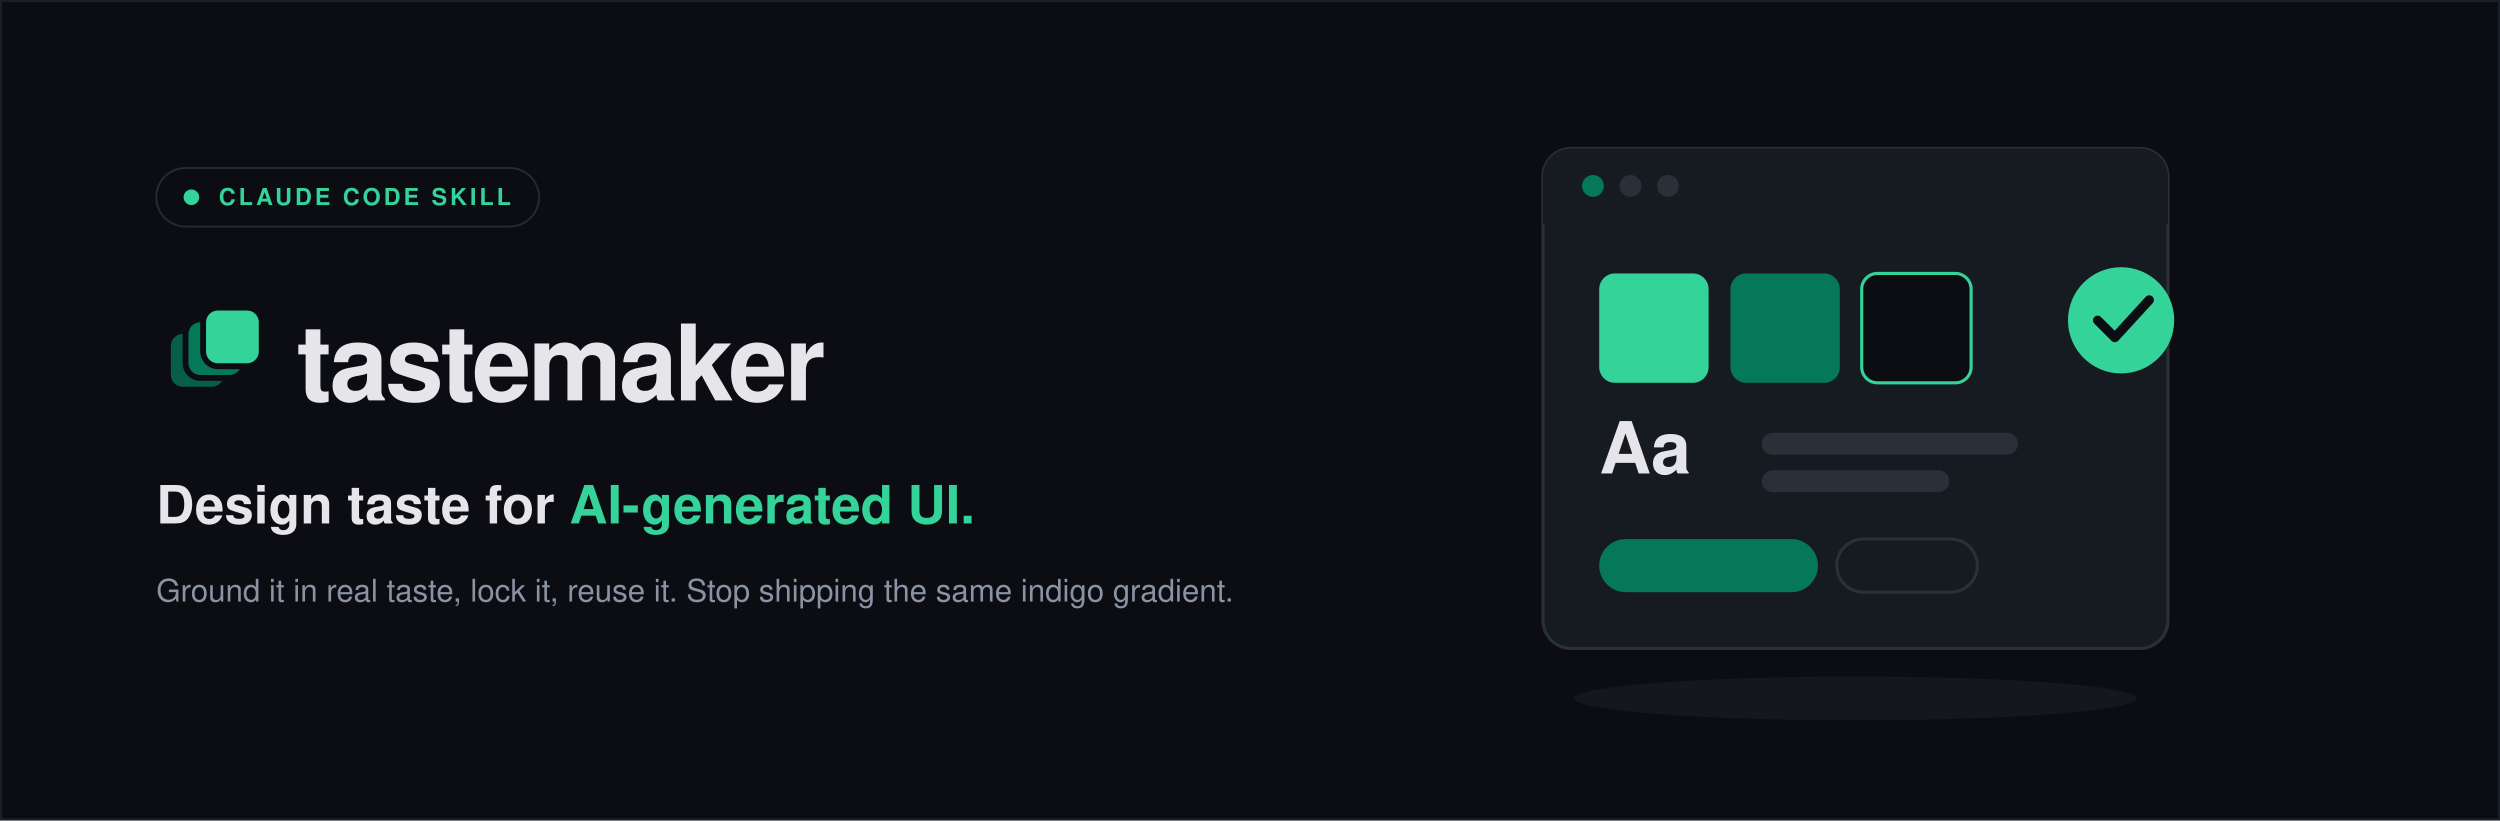
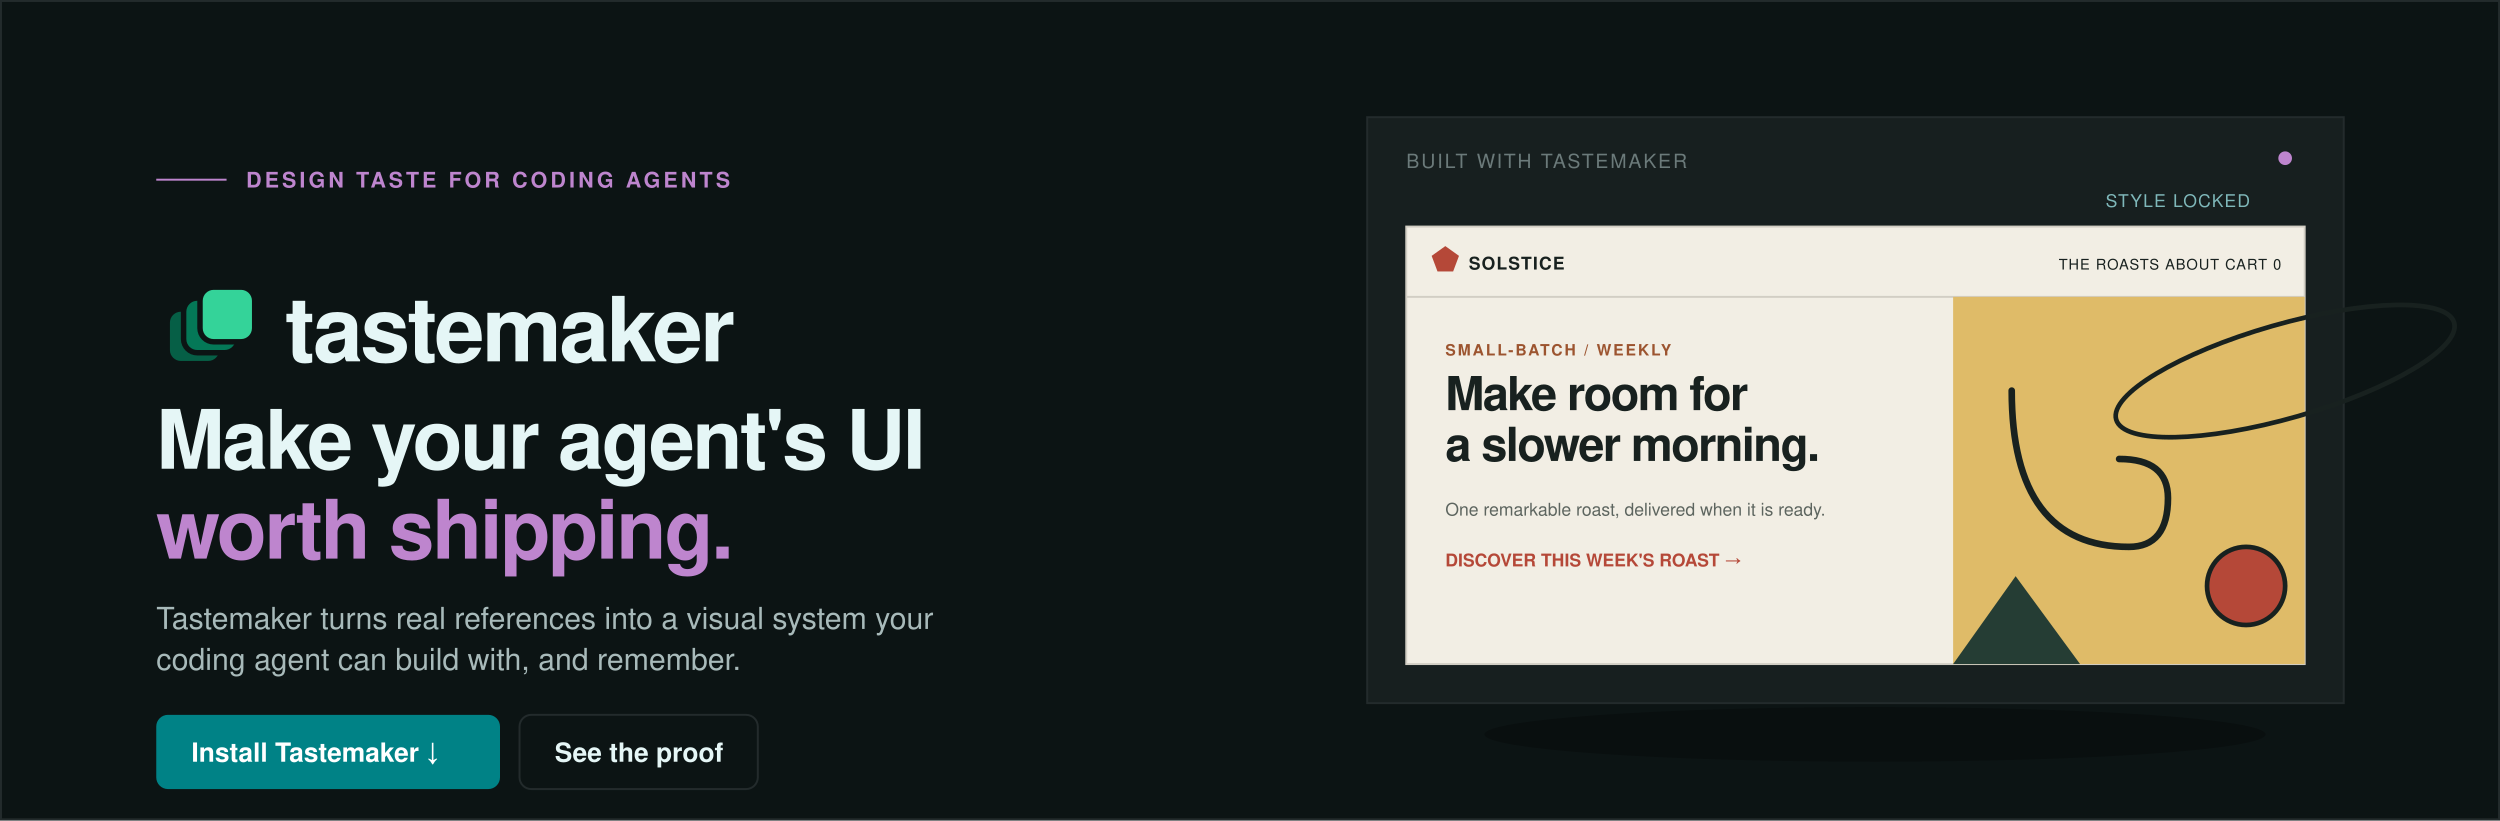
<svg xmlns="http://www.w3.org/2000/svg" width="1280" height="420" viewBox="0 0 1280 420" fill="none" font-family="'Helvetica Neue', Helvetica, Arial, sans-serif">
-   <rect width="1280" height="420" fill="#0B0D12" />
-   <rect x="0.5" y="0.5" width="1279" height="419" rx="0" stroke="#1B2028" />
+   <rect width="1280" height="420" fill="#0C1414" />
+   <rect x="0.5" y="0.5" width="1279" height="419" stroke="#232B2C" />
  <g>
-     <rect x="80" y="86" width="196" height="30" rx="15" fill="none" stroke="#232A33" />
-     <circle cx="98" cy="101" r="4" fill="#34D399" />
-     <text x="112" y="105" fill="#34D399" font-size="12" letter-spacing="1.5" font-weight="600">CLAUDE CODE SKILL</text>
-     <g transform="translate(80,150) scale(1.5)">
-       <rect x="4" y="13" width="20" height="20" rx="5" fill="#065F46" stroke="#0B0D12" stroke-width="2" />
-       <rect x="10" y="9" width="20" height="20" rx="5" fill="#047857" stroke="#0B0D12" stroke-width="2" />
-       <rect x="16" y="5" width="20" height="20" rx="5" fill="#34D399" stroke="#0B0D12" stroke-width="2" />
+     <line x1="80" y1="92" x2="116" y2="92" stroke="#BE85CE" stroke-width="1" />
+     <text x="126" y="96" fill="#BE85CE" font-size="11" letter-spacing="1.6" font-weight="600">DESIGN TASTE FOR CODING AGENTS</text>
+     <g transform="translate(80,140) scale(1.4)">
+       <rect x="4" y="13" width="20" height="20" rx="5" fill="#065F46" stroke="#0C1414" stroke-width="2" />
+       <rect x="10" y="9" width="20" height="20" rx="5" fill="#047857" stroke="#0C1414" stroke-width="2" />
+       <rect x="16" y="5" width="20" height="20" rx="5" fill="#34D399" stroke="#0C1414" stroke-width="2" />
    </g>
-     <text x="152" y="205" fill="#E6E6EA" font-size="54" font-weight="800" letter-spacing="-1.5">tastemaker</text>
-     <text x="80" y="268" font-size="27" font-weight="700" fill="#E6E6EA">Design taste for <tspan fill="#34D399">AI-generated UI.</tspan>
-     </text>
-     <text x="80" y="308" font-size="16" fill="#8A93A3">Ground it in real taste, lock it, reuse it. Stop shipping the same indigo gradient.</text>
+     <text x="146" y="185" fill="#E5F6F6" font-size="46" font-weight="800" letter-spacing="-1.3">tastemaker</text>
+     <text x="80" y="240" fill="#E5F6F6" font-size="42" font-weight="800" letter-spacing="-1.2">Make your agent's UI</text>
+     <text x="80" y="286" fill="#BE85CE" font-size="42" font-weight="800" letter-spacing="-1.2">worth shipping.</text>
+     <text x="80" y="322" font-size="15.5" fill="#A8BABA">Tastemaker turns real references into a visual system your</text>
+     <text x="80" y="343" font-size="15.5" fill="#A8BABA">coding agent can build with, and remember.</text>
+     <rect x="80" y="366" width="176" height="38" rx="6" fill="#008286" />
+     <text x="98" y="390" fill="#FFFFFF" font-size="13.5" font-weight="700">Install Tastemaker  ↓</text>
+     <rect x="266" y="366" width="122" height="38" rx="6" fill="none" stroke="#232B2C" />
+     <text x="284" y="390" fill="#E5F6F6" font-size="13.5" font-weight="700">See the proof</text>
  </g>
-   <g transform="translate(742,44) scale(0.8)">
-     <ellipse cx="260" cy="392" rx="180" ry="14" fill="#E6E6EA" opacity="0.05" />
-     <rect x="60" y="40" width="400" height="320" rx="18" fill="#161A21" stroke="#2A3038" stroke-width="2" />
-     <rect x="60" y="40" width="400" height="48" rx="18" fill="#161A21" />
-     <rect x="60" y="70" width="400" height="18" fill="#161A21" />
-     <circle cx="92" cy="64" r="7" fill="#047857" />
-     <circle cx="116" cy="64" r="7" fill="#2A3038" />
-     <circle cx="140" cy="64" r="7" fill="#2A3038" />
-     <rect x="96" y="120" width="70" height="70" rx="10" fill="#34D399" />
-     <rect x="180" y="120" width="70" height="70" rx="10" fill="#047857" />
-     <rect x="264" y="120" width="70" height="70" rx="10" fill="#0B0D12" stroke="#34D399" stroke-width="2" />
-     <text x="96" y="248" font-size="46" font-weight="700" fill="#E6E6EA">Aa</text>
-     <rect x="200" y="222" width="164" height="14" rx="7" fill="#2A3038" />
-     <rect x="200" y="246" width="120" height="14" rx="7" fill="#2A3038" />
-     <rect x="96" y="290" width="140" height="34" rx="17" fill="#047857" />
-     <rect x="248" y="290" width="90" height="34" rx="17" fill="#161A21" stroke="#2A3038" stroke-width="2" />
-     <circle cx="430" cy="150" r="34" fill="#34D399" />
-     <path d="M415 150 L426 161 L448 137" stroke="#0B0D12" stroke-width="6" stroke-linecap="round" stroke-linejoin="round" fill="none" />
+   <g transform="translate(700,60)">
+     <ellipse cx="260" cy="316" rx="200" ry="14" fill="#000000" opacity="0.25" />
+     <rect x="0" y="0" width="500" height="300" fill="#171F1F" stroke="#232B2C" stroke-width="1" />
+     <text x="20" y="26" fill="#6B7A7A" font-size="10" letter-spacing="1">BUILT WITH TASTEMAKER</text>
+     <circle cx="470" cy="21" r="3.5" fill="#BE85CE" />
+     <text x="452" y="46" fill="#7FB8BA" font-size="9" letter-spacing="0.6" text-anchor="end">STYLE LOCKED</text>
+     <rect x="20" y="56" width="460" height="224" fill="#F2EEE4" stroke="#D2CEC4" stroke-width="1" />
+     <line x1="20" y1="92" x2="480" y2="92" stroke="#D2CEC4" stroke-width="1" />
+     <path d="M40 66 L47 71 L44 79 L36 79 L33 71 Z" fill="#B54838" />
+     <text x="52" y="78" fill="#18211F" font-size="9" font-weight="700" letter-spacing="0.6">SOLSTICE</text>
+     <text x="468" y="78" fill="#18211F" font-size="7.5" letter-spacing="0.5" text-anchor="end">THE ROASTS  ABOUT  CART 0</text>
+     <text x="40" y="122" fill="#9C542F" font-size="8" font-weight="700" letter-spacing="1">SMALL-BATCH / WEEKLY</text>
+     <text x="40" y="150" fill="#18211F" font-size="24" font-weight="800" letter-spacing="-0.8">Make room for</text>
+     <text x="40" y="176" fill="#18211F" font-size="24" font-weight="800" letter-spacing="-0.8">a slower morning.</text>
+     <text x="40" y="204" fill="#5D655F" font-size="9">One remarkable roast, delivered when it is ready.</text>
+     <text x="40" y="230" fill="#B54838" font-size="9" font-weight="700">DISCOVER THIS WEEK'S ROAST →</text>
+     <rect x="300" y="92" width="180" height="188" fill="#DFBB68" />
+     <ellipse cx="470" cy="130" rx="90" ry="24" fill="none" stroke="#18211F" stroke-width="2.4" transform="rotate(-16 470 130)" />
+     <path d="M330 140 Q330 220 390 220 Q410 220 410 195 Q410 175 385 175" fill="none" stroke="#18211F" stroke-width="3.4" stroke-linecap="round" />
+     <circle cx="450" cy="240" r="20" fill="#B54838" stroke="#18211F" stroke-width="2.4" />
+     <path d="M300 280 L332 235 L365 280 Z" fill="#253D34" />
  </g>
</svg>
